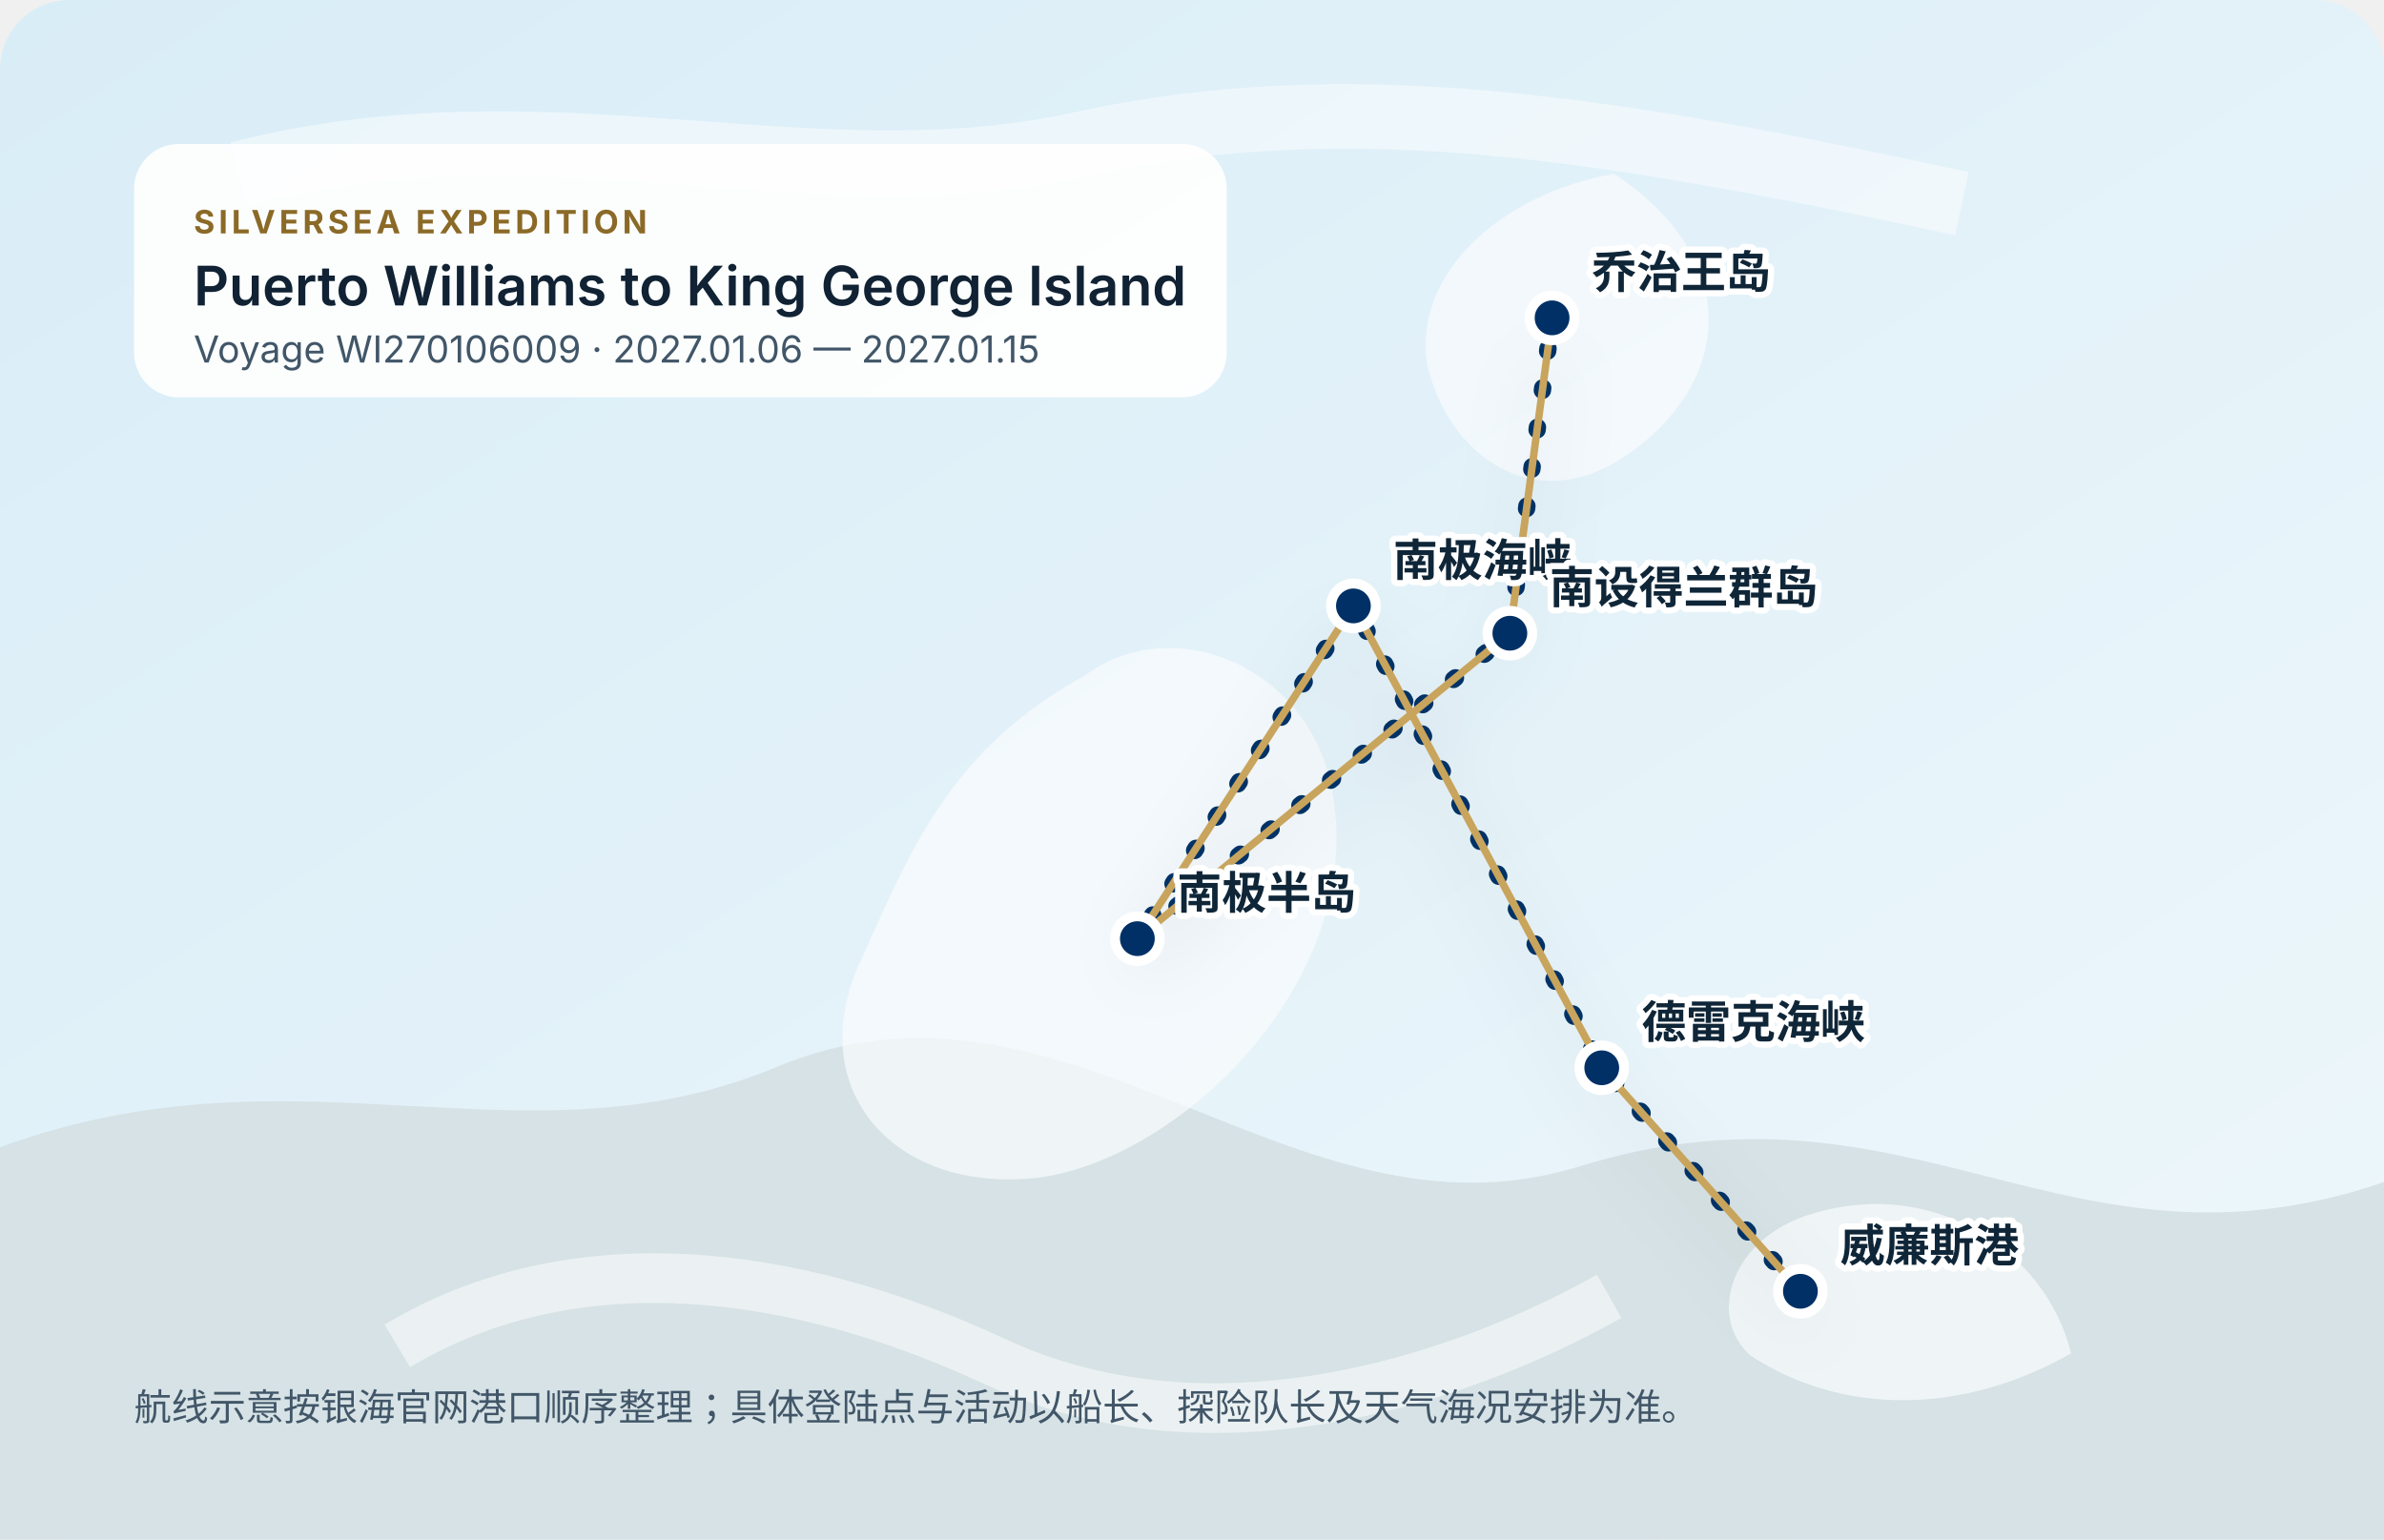
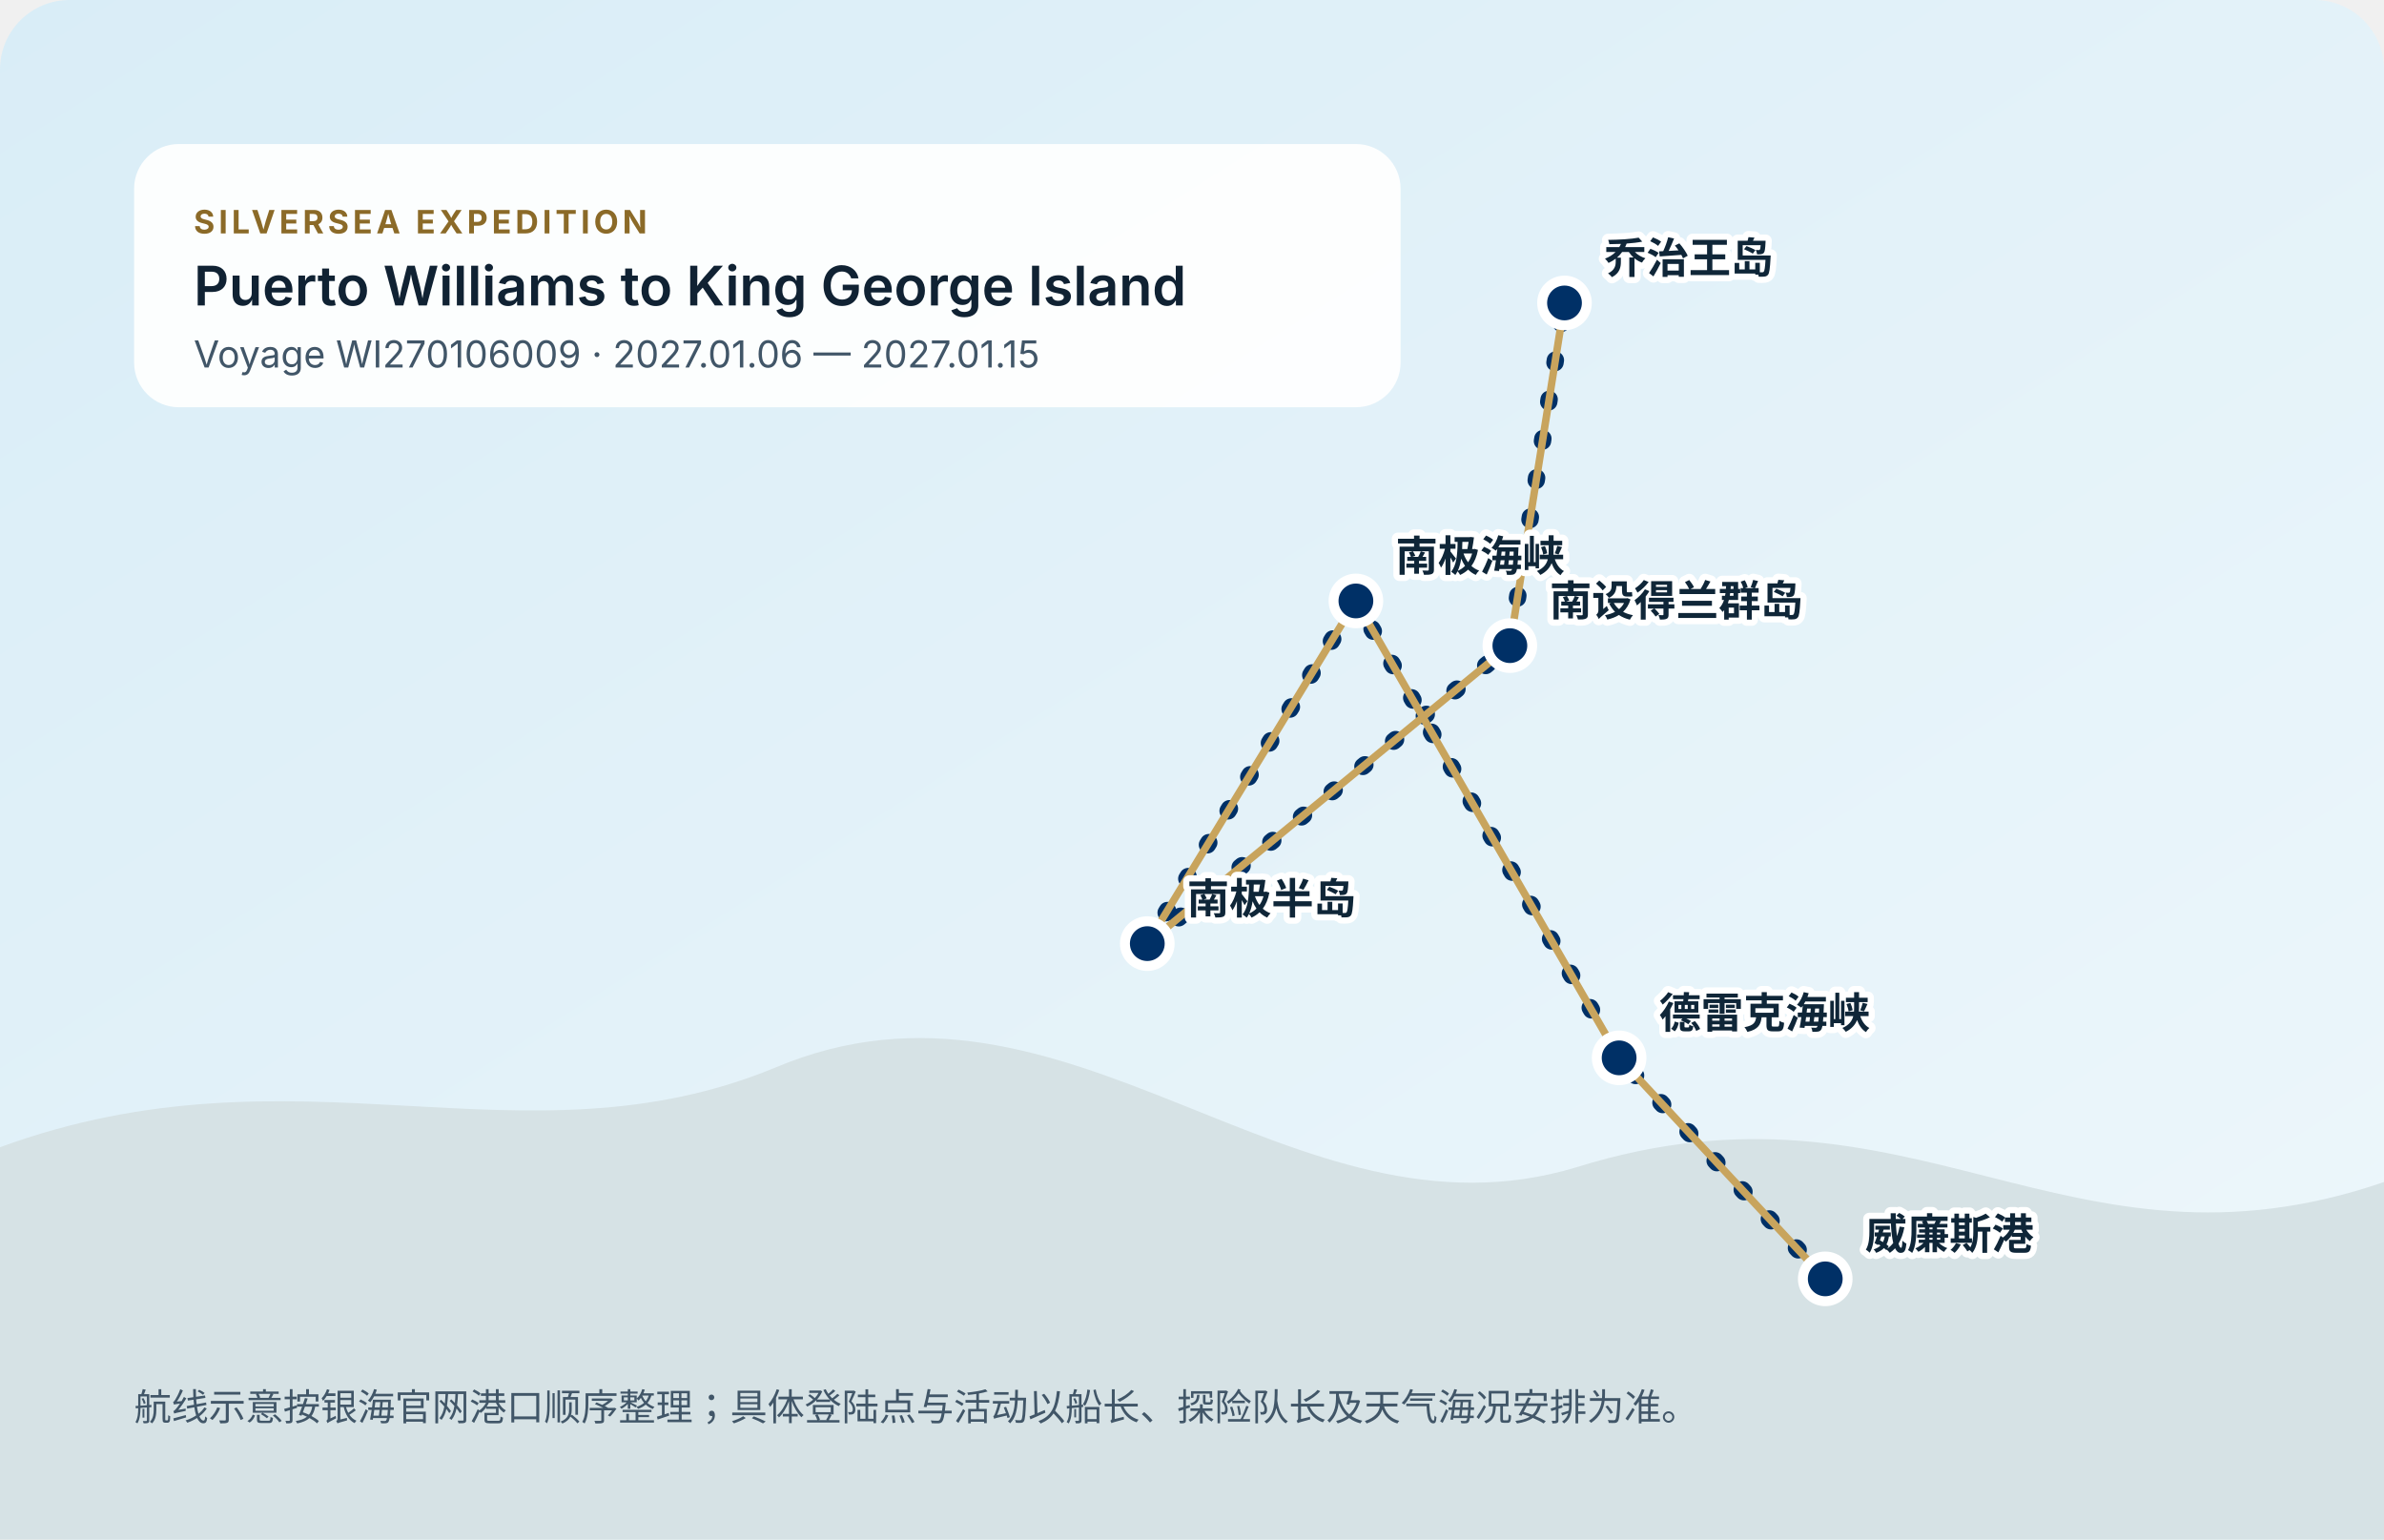
<svg xmlns="http://www.w3.org/2000/svg" viewBox="0 0 960 620" role="img" aria-labelledby="title desc">
  <defs>
    <linearGradient id="sea" x1="0" x2="1" y1="0" y2="1">
      <stop offset="0" stop-color="#d9edf7" />
      <stop offset="1" stop-color="#eef7fb" />
    </linearGradient>
-     <filter id="soft" x="-20%" y="-20%" width="140%" height="140%">
-       <feDropShadow dx="0" dy="10" stdDeviation="14" flood-color="#0d2b45" flood-opacity=".18" />
-     </filter>
  </defs>
  <rect width="960" height="620" rx="28" fill="url(#sea)" />
  <path d="M0 462 C120 418 210 472 312 430 C430 380 520 505 635 470 C770 428 832 520 960 476 L960 620 L0 620 Z" fill="#d6e2e5" />
-   <path d="M96 70 C220 38 326 82 435 58 C545 34 650 52 790 82" fill="none" stroke="#ffffff" stroke-width="26" opacity=".45" />
-   <path d="M160 542 C230 500 318 510 400 548 C485 588 584 558 648 522" fill="none" stroke="#ffffff" stroke-width="20" opacity=".5" />
-   <g opacity=".74">
-     <path d="M650 70 C704 106 696 156 654 184 C618 208 584 184 575 148 C568 111 604 78 650 70 Z" fill="#f8fbfd" />
-     <path d="M437 272 C472 246 526 268 536 316 C552 392 478 465 420 474 C360 482 322 438 347 386 C366 344 382 302 437 272 Z" fill="#f8fbfd" />
-     <path d="M726 490 C778 472 824 504 834 545 C790 570 742 570 705 546 C688 531 696 501 726 490 Z" fill="#f8fbfd" />
-   </g>
-   <path d="M 725 520 L 645 430 L 545 244 L 458 378 L 608 255 L 625 128" fill="none" stroke="#003066" stroke-width="7" stroke-linecap="round" stroke-linejoin="round" stroke-dasharray="1 15" filter="url(#soft)" />
-   <path d="M 725 520 L 645 430 L 545 244 L 458 378 L 608 255 L 625 128" fill="none" stroke="#c8a45d" stroke-width="3" stroke-linecap="round" stroke-linejoin="round" />
+   <path d="M 735 515 L 652 426 L 546 242 L 462 380 L 608 260 L 630 122" fill="none" stroke="#003066" stroke-width="7" stroke-linecap="round" stroke-linejoin="round" stroke-dasharray="1 15" />
+   <path d="M 735 515 L 652 426 L 546 242 L 462 380 L 608 260 L 630 122" fill="none" stroke="#c8a45d" stroke-width="3" stroke-linecap="round" stroke-linejoin="round" />
  <g>
-     <circle cx="725" cy="520" r="9" fill="#003066" stroke="#ffffff" stroke-width="4" />
-     <text x="741" y="508" class="label">威廉斯港</text>
+     <circle cx="630" cy="122" r="9" fill="#003066" stroke="#ffffff" stroke-width="4" />
+     <text x="646" y="110" class="label">乔治王岛</text>
  </g>
  <g>
-     <circle cx="645" cy="430" r="9" fill="#003066" stroke="#ffffff" stroke-width="4" />
-     <text x="661" y="418" class="label">德雷克海峡</text>
+     <circle cx="546" cy="242" r="9" fill="#003066" stroke="#ffffff" stroke-width="4" />
+     <text x="562" y="230" class="label">南极海峡</text>
  </g>
  <g>
-     <circle cx="545" cy="244" r="9" fill="#003066" stroke="#ffffff" stroke-width="4" />
-     <text x="561" y="232" class="label">南极海峡</text>
+     <circle cx="462" cy="380" r="9" fill="#003066" stroke="#ffffff" stroke-width="4" />
+     <text x="478" y="368" class="label">南极半岛</text>
  </g>
  <g>
-     <circle cx="458" cy="378" r="9" fill="#003066" stroke="#ffffff" stroke-width="4" />
-     <text x="474" y="366" class="label">南极半岛</text>
+     <circle cx="608" cy="260" r="9" fill="#003066" stroke="#ffffff" stroke-width="4" />
+     <text x="624" y="248" class="label">南设得兰群岛</text>
  </g>
  <g>
-     <circle cx="608" cy="255" r="9" fill="#003066" stroke="#ffffff" stroke-width="4" />
-     <text x="624" y="243" class="label">南设得兰群岛</text>
+     <circle cx="652" cy="426" r="9" fill="#003066" stroke="#ffffff" stroke-width="4" />
+     <text x="668" y="414" class="label">德雷克海峡</text>
  </g>
  <g>
-     <circle cx="625" cy="128" r="9" fill="#003066" stroke="#ffffff" stroke-width="4" />
-     <text x="641" y="116" class="label">乔治王岛</text>
+     <circle cx="735" cy="515" r="9" fill="#003066" stroke="#ffffff" stroke-width="4" />
+     <text x="751" y="503" class="label">威廉斯港</text>
  </g>
  <g transform="translate(54 58)">
-     <rect width="440" height="102" rx="18" fill="#ffffff" opacity=".92" />
+     <rect width="510" height="106" rx="18" fill="#ffffff" opacity=".92" />
    <text x="24" y="36" class="kicker">SILVERSEA EXPEDITION</text>
    <text x="24" y="65" class="title">Puerto Williams to King George Island</text>
-     <text x="24" y="88" class="small">Voyage WI270106009 · 2027.01.06 — 2027.01.15</text>
+     <text x="24" y="90" class="small">Voyage WI270106009 · 2027.01.06 — 2027.01.15</text>
  </g>
  <text x="54" y="572" class="small">航线示意按银海官网港口顺序整理；具体登陆点与活动以船长、探险队长及天气海况安排为准。</text>
  <style>
    .title { font: 600 22px -apple-system, BlinkMacSystemFont, "PingFang SC", sans-serif; fill: #102233; }
    .kicker { font: 700 13px -apple-system, BlinkMacSystemFont, "PingFang SC", sans-serif; letter-spacing: .12em; fill: #8b6a28; }
-     .label { font: 600 18px -apple-system, BlinkMacSystemFont, "PingFang SC", sans-serif; fill: #0f2638; paint-order: stroke; stroke: #fff; stroke-width: 5px; stroke-linejoin: round; }
+     .label { font: 600 17px -apple-system, BlinkMacSystemFont, "PingFang SC", sans-serif; fill: #0f2638; paint-order: stroke; stroke: #fff; stroke-width: 5px; stroke-linejoin: round; }
    .small { font: 15px -apple-system, BlinkMacSystemFont, "PingFang SC", sans-serif; fill: #415668; }
  </style>
</svg>
